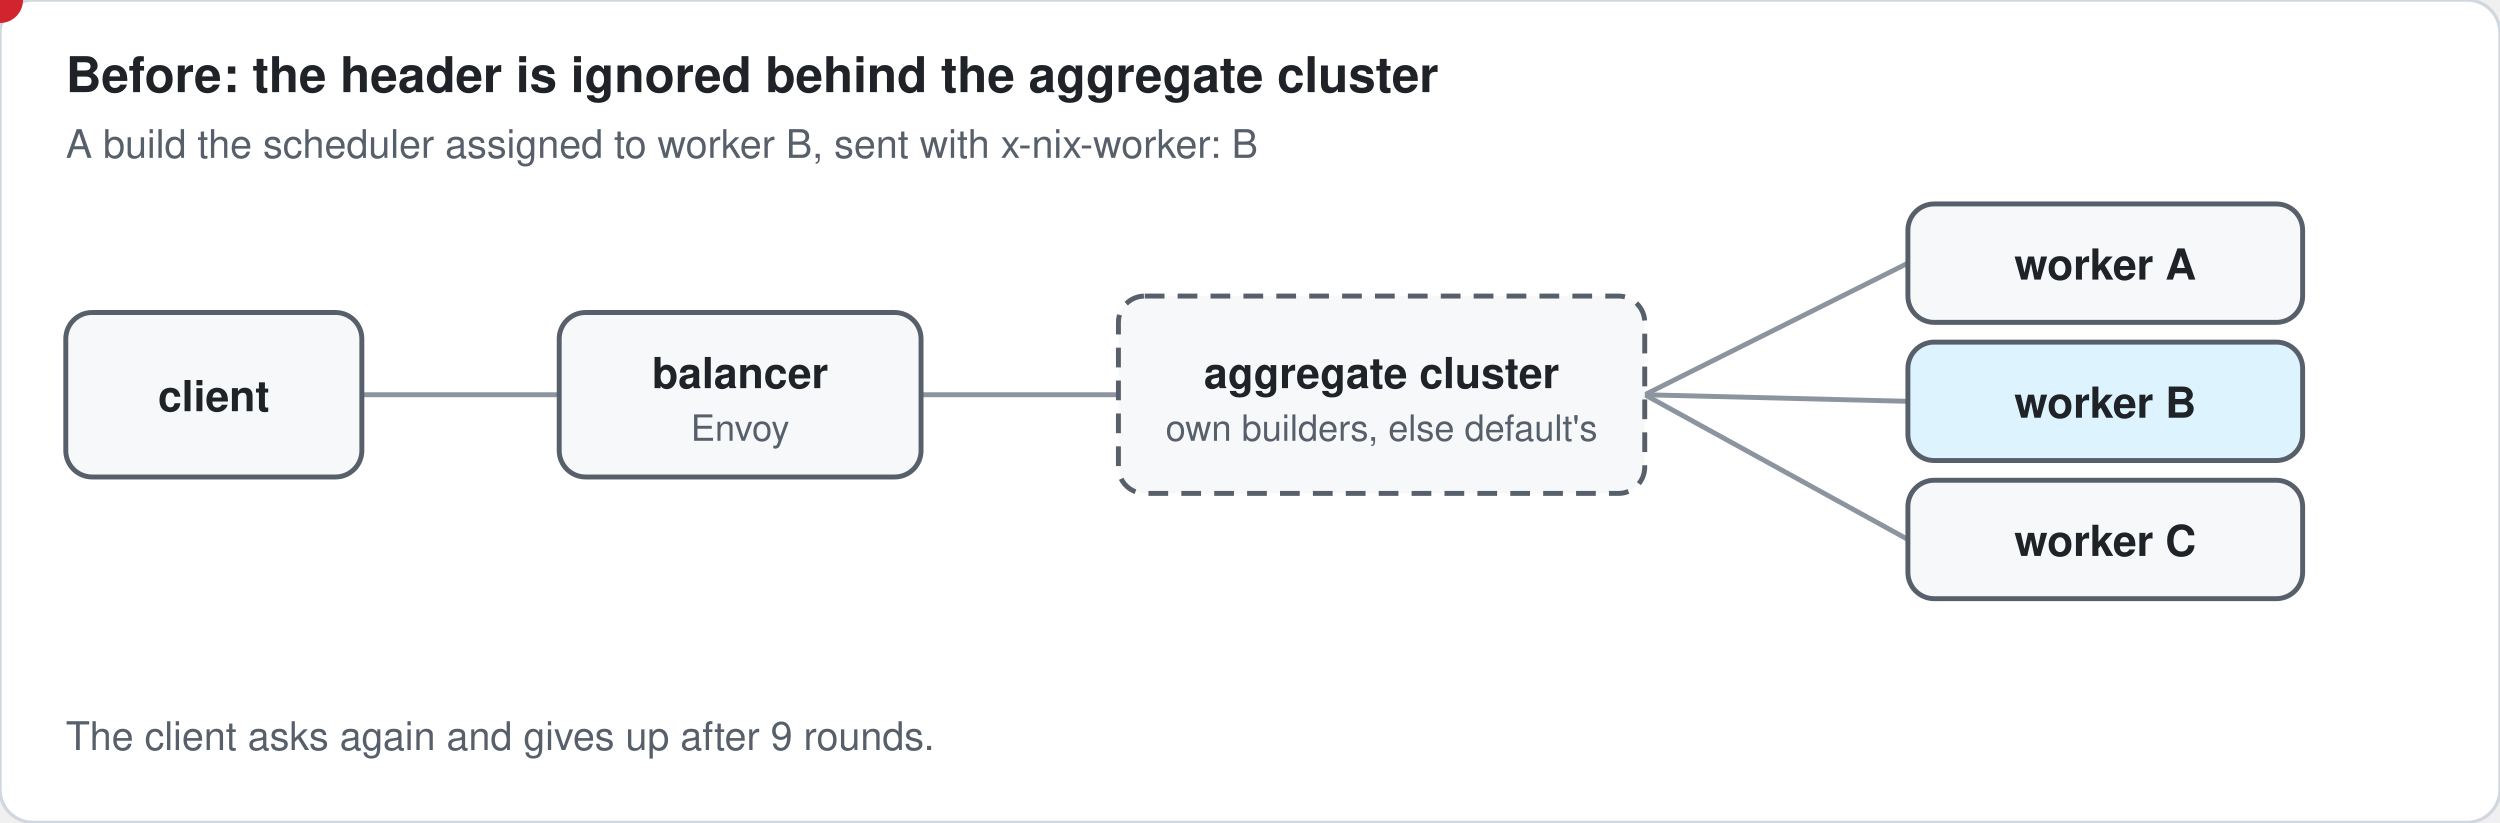
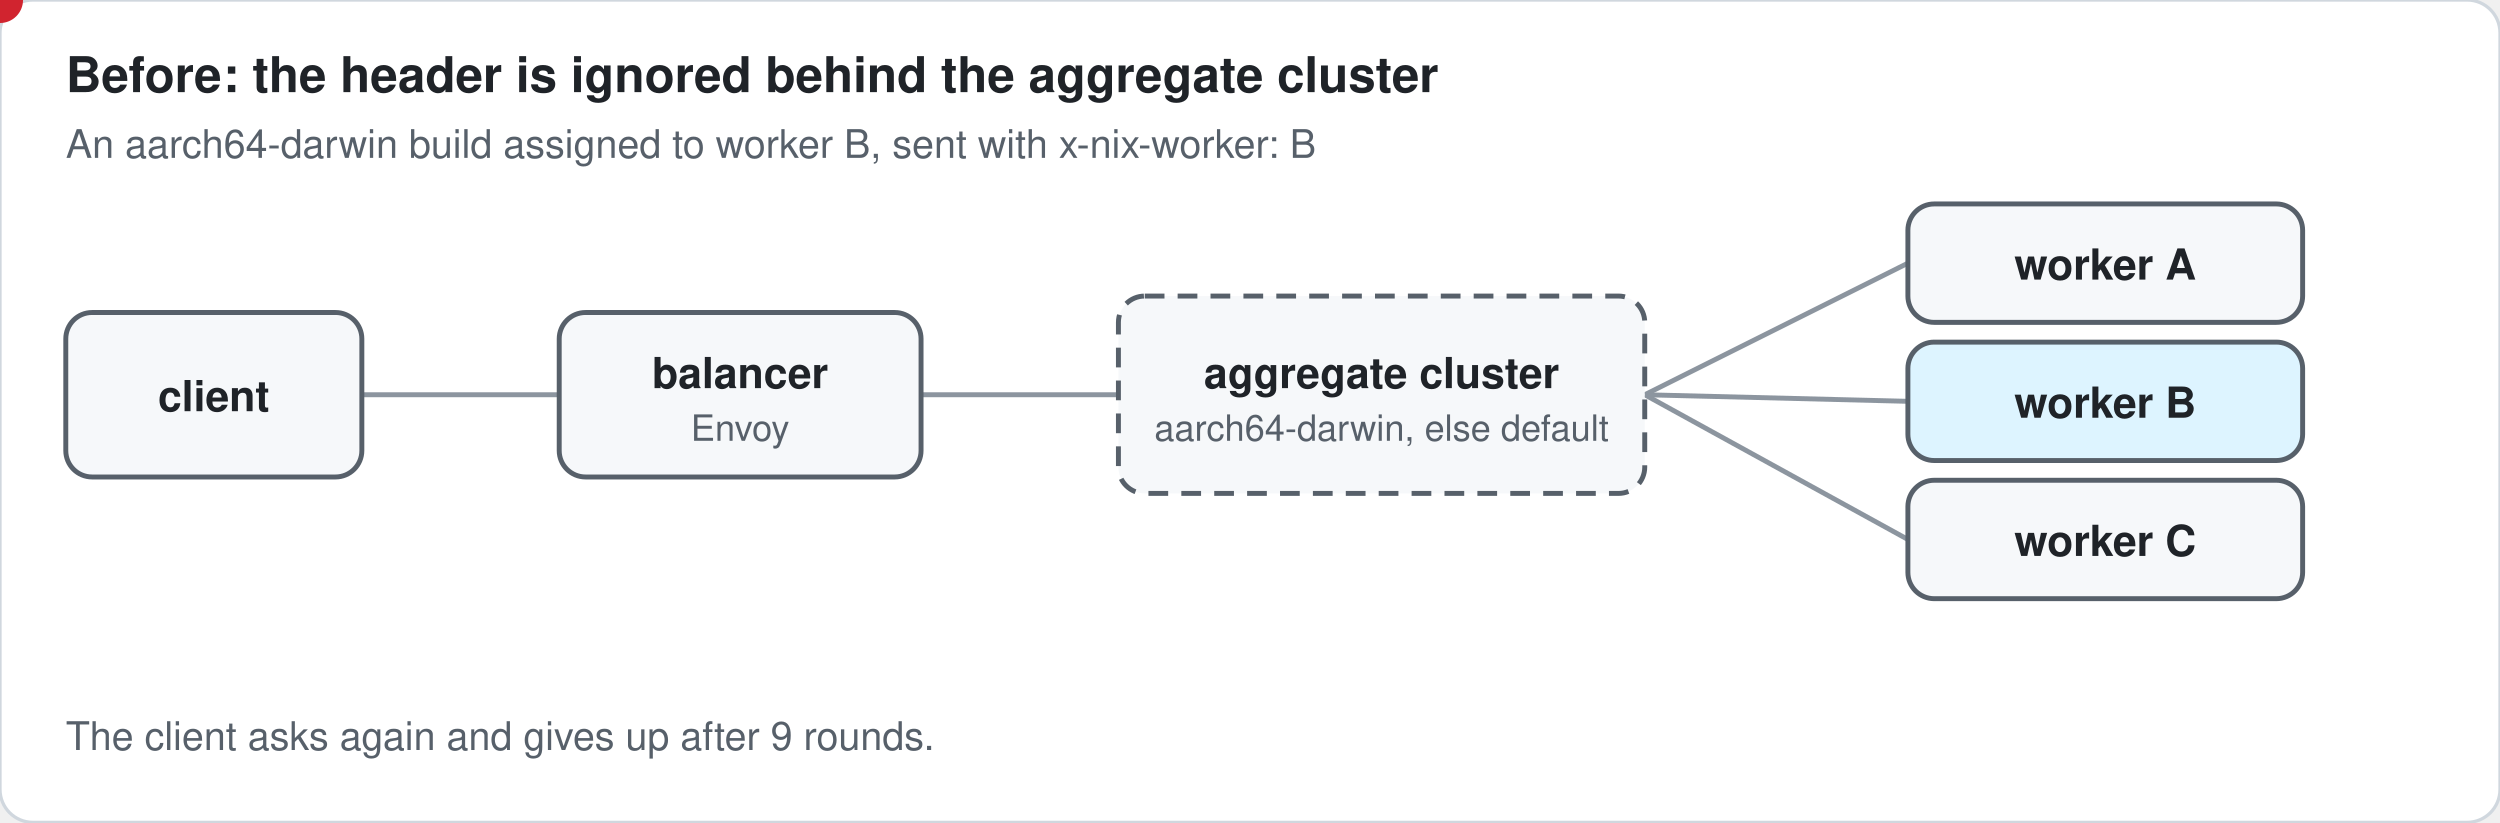
<svg xmlns="http://www.w3.org/2000/svg" viewBox="0 0 760 250" width="760" height="250" font-family="-apple-system,Segoe UI,Helvetica,Arial,sans-serif" font-size="13" fill="#1f2328">
  <rect width="760" height="250" rx="10" fill="#ffffff" stroke="#d0d7de" />
  <text x="20" y="28" font-size="15" font-weight="700">Before: the header is ignored behind the aggregate cluster</text>
-   <text x="20" y="48" font-size="12" fill="#57606a">A build the scheduler assigned to worker B, sent with x-nix-worker: B</text>
+   <text x="20" y="48" font-size="12" fill="#57606a">An aarch64-darwin build assigned to worker B, sent with x-nix-worker: B</text>
  <g stroke="#8c959f" stroke-width="1.5" fill="none">
    <path d="M110,120 L170,120" />
    <path d="M280,120 L340,120" />
    <path d="M500,120 L580,80" />
    <path d="M500,120 L580,122" />
    <path d="M500,120 L580,164" />
  </g>
  <rect x="20" y="95" width="90" height="50" rx="8" fill="#f6f8fa" stroke="#57606a" stroke-width="1.5" />
  <text x="65" y="125" text-anchor="middle" font-weight="600">client</text>
  <rect x="170" y="95" width="110" height="50" rx="8" fill="#f6f8fa" stroke="#57606a" stroke-width="1.5" />
  <text x="225" y="118" text-anchor="middle" font-weight="600">balancer</text>
  <text x="225" y="134" text-anchor="middle" font-size="11" fill="#57606a">Envoy</text>
  <rect x="340" y="90" width="160" height="60" rx="8" fill="#f6f8fa" stroke="#57606a" stroke-width="1.5" stroke-dasharray="6 4" />
  <text x="420" y="118" text-anchor="middle" font-weight="600">aggregate cluster</text>
-   <text x="420" y="134" text-anchor="middle" font-size="11" fill="#57606a">own builders, else default's</text>
+   <text x="420" y="134" text-anchor="middle" font-size="11" fill="#57606a">aarch64-darwin, else default</text>
  <rect x="580" y="62" width="120" height="36" rx="8" fill="#f6f8fa" stroke="#57606a" stroke-width="1.5" />
  <text x="640" y="85" text-anchor="middle" font-weight="600">worker A</text>
  <rect x="580" y="104" width="120" height="36" rx="8" fill="#ddf4ff" stroke="#57606a" stroke-width="1.5" />
  <text x="640" y="127" text-anchor="middle" font-weight="600">worker B</text>
  <rect x="580" y="146" width="120" height="36" rx="8" fill="#f6f8fa" stroke="#57606a" stroke-width="1.5" />
  <text x="640" y="169" text-anchor="middle" font-weight="600">worker C</text>
  <circle r="7" fill="#d1242f">
    <animateMotion dur="4s" repeatCount="indefinite" keyPoints="0;1;1" keyTimes="0;0.6;1" calcMode="linear" path="M110,120 L170,120 L280,120 L340,120 L500,120 L580,80" />
  </circle>
  <text x="712" y="56" font-weight="700" fill="#d1242f" opacity="0">✗<animate attributeName="opacity" dur="4s" repeatCount="indefinite" values="0;0;1;1" keyTimes="0;0.58;0.62;1" />
  </text>
  <text x="20" y="228" font-size="12" fill="#57606a">The client asks again and gives up after 9 rounds.</text>
  <text x="640" y="208" text-anchor="middle" font-weight="700" fill="#d1242f" opacity="0">✗ not scheduled here<animate attributeName="opacity" dur="4s" repeatCount="indefinite" values="0;0;1;1" keyTimes="0;0.58;0.62;1" />
  </text>
</svg>
